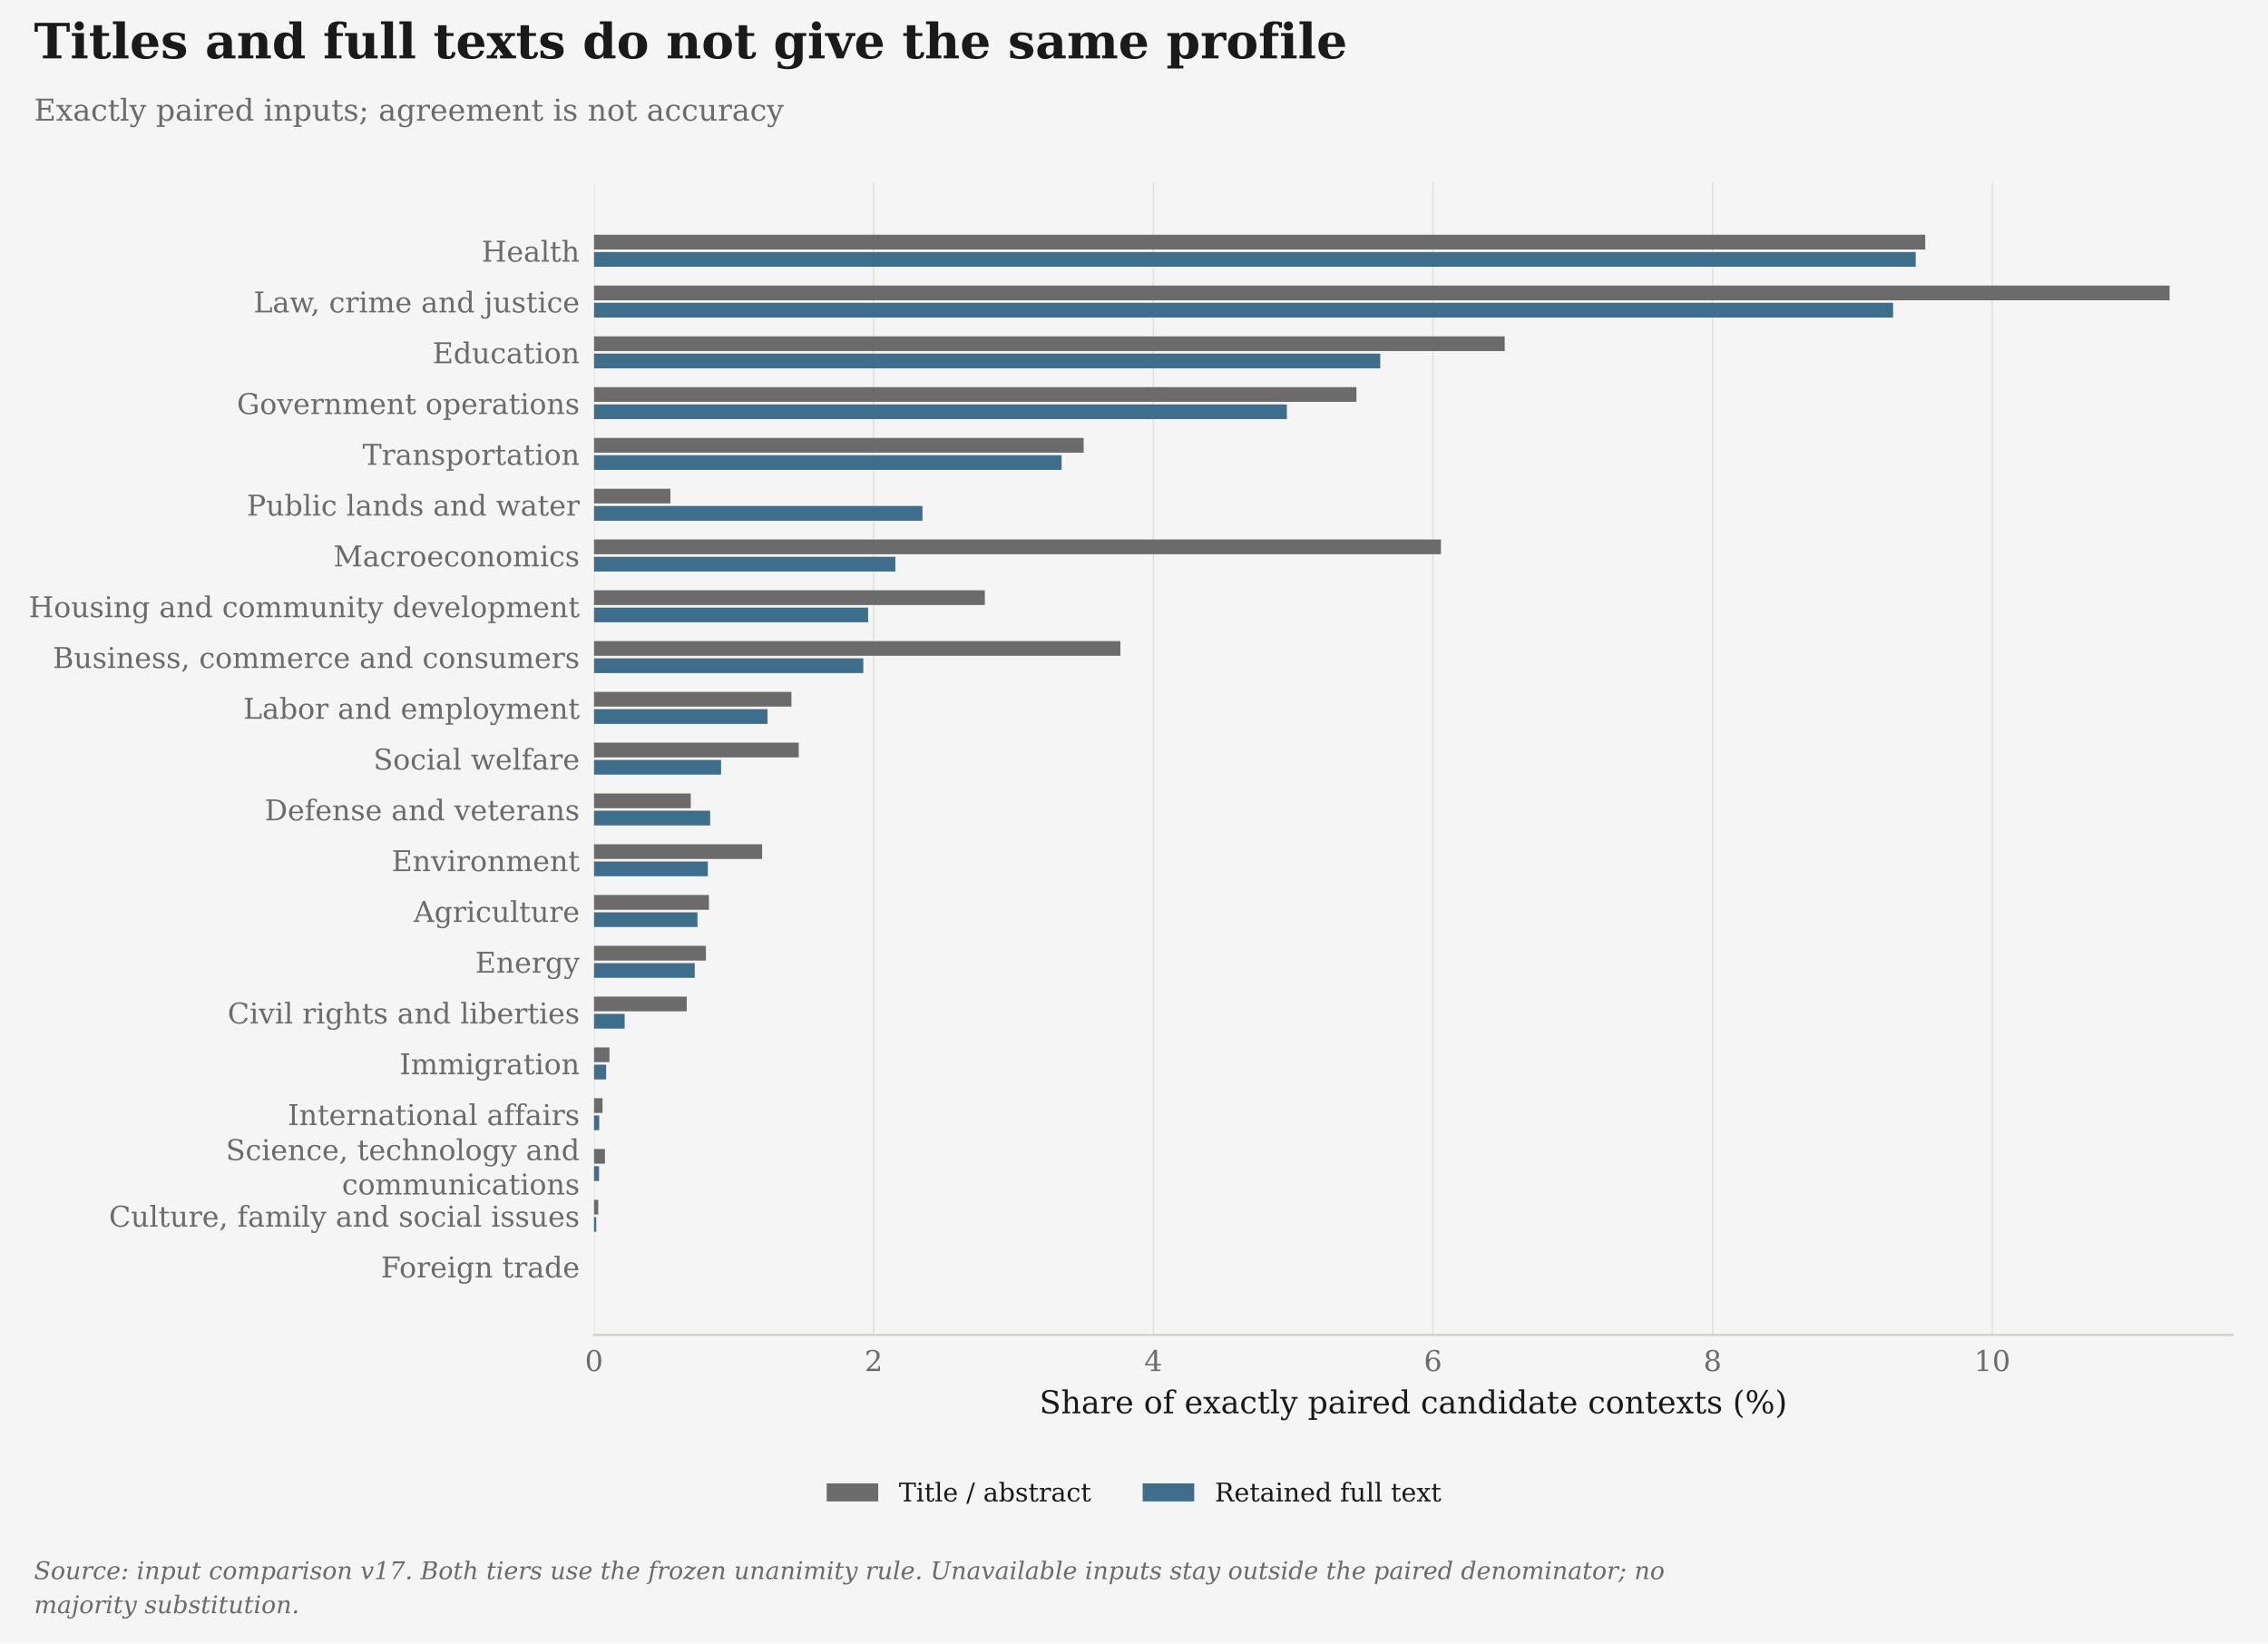
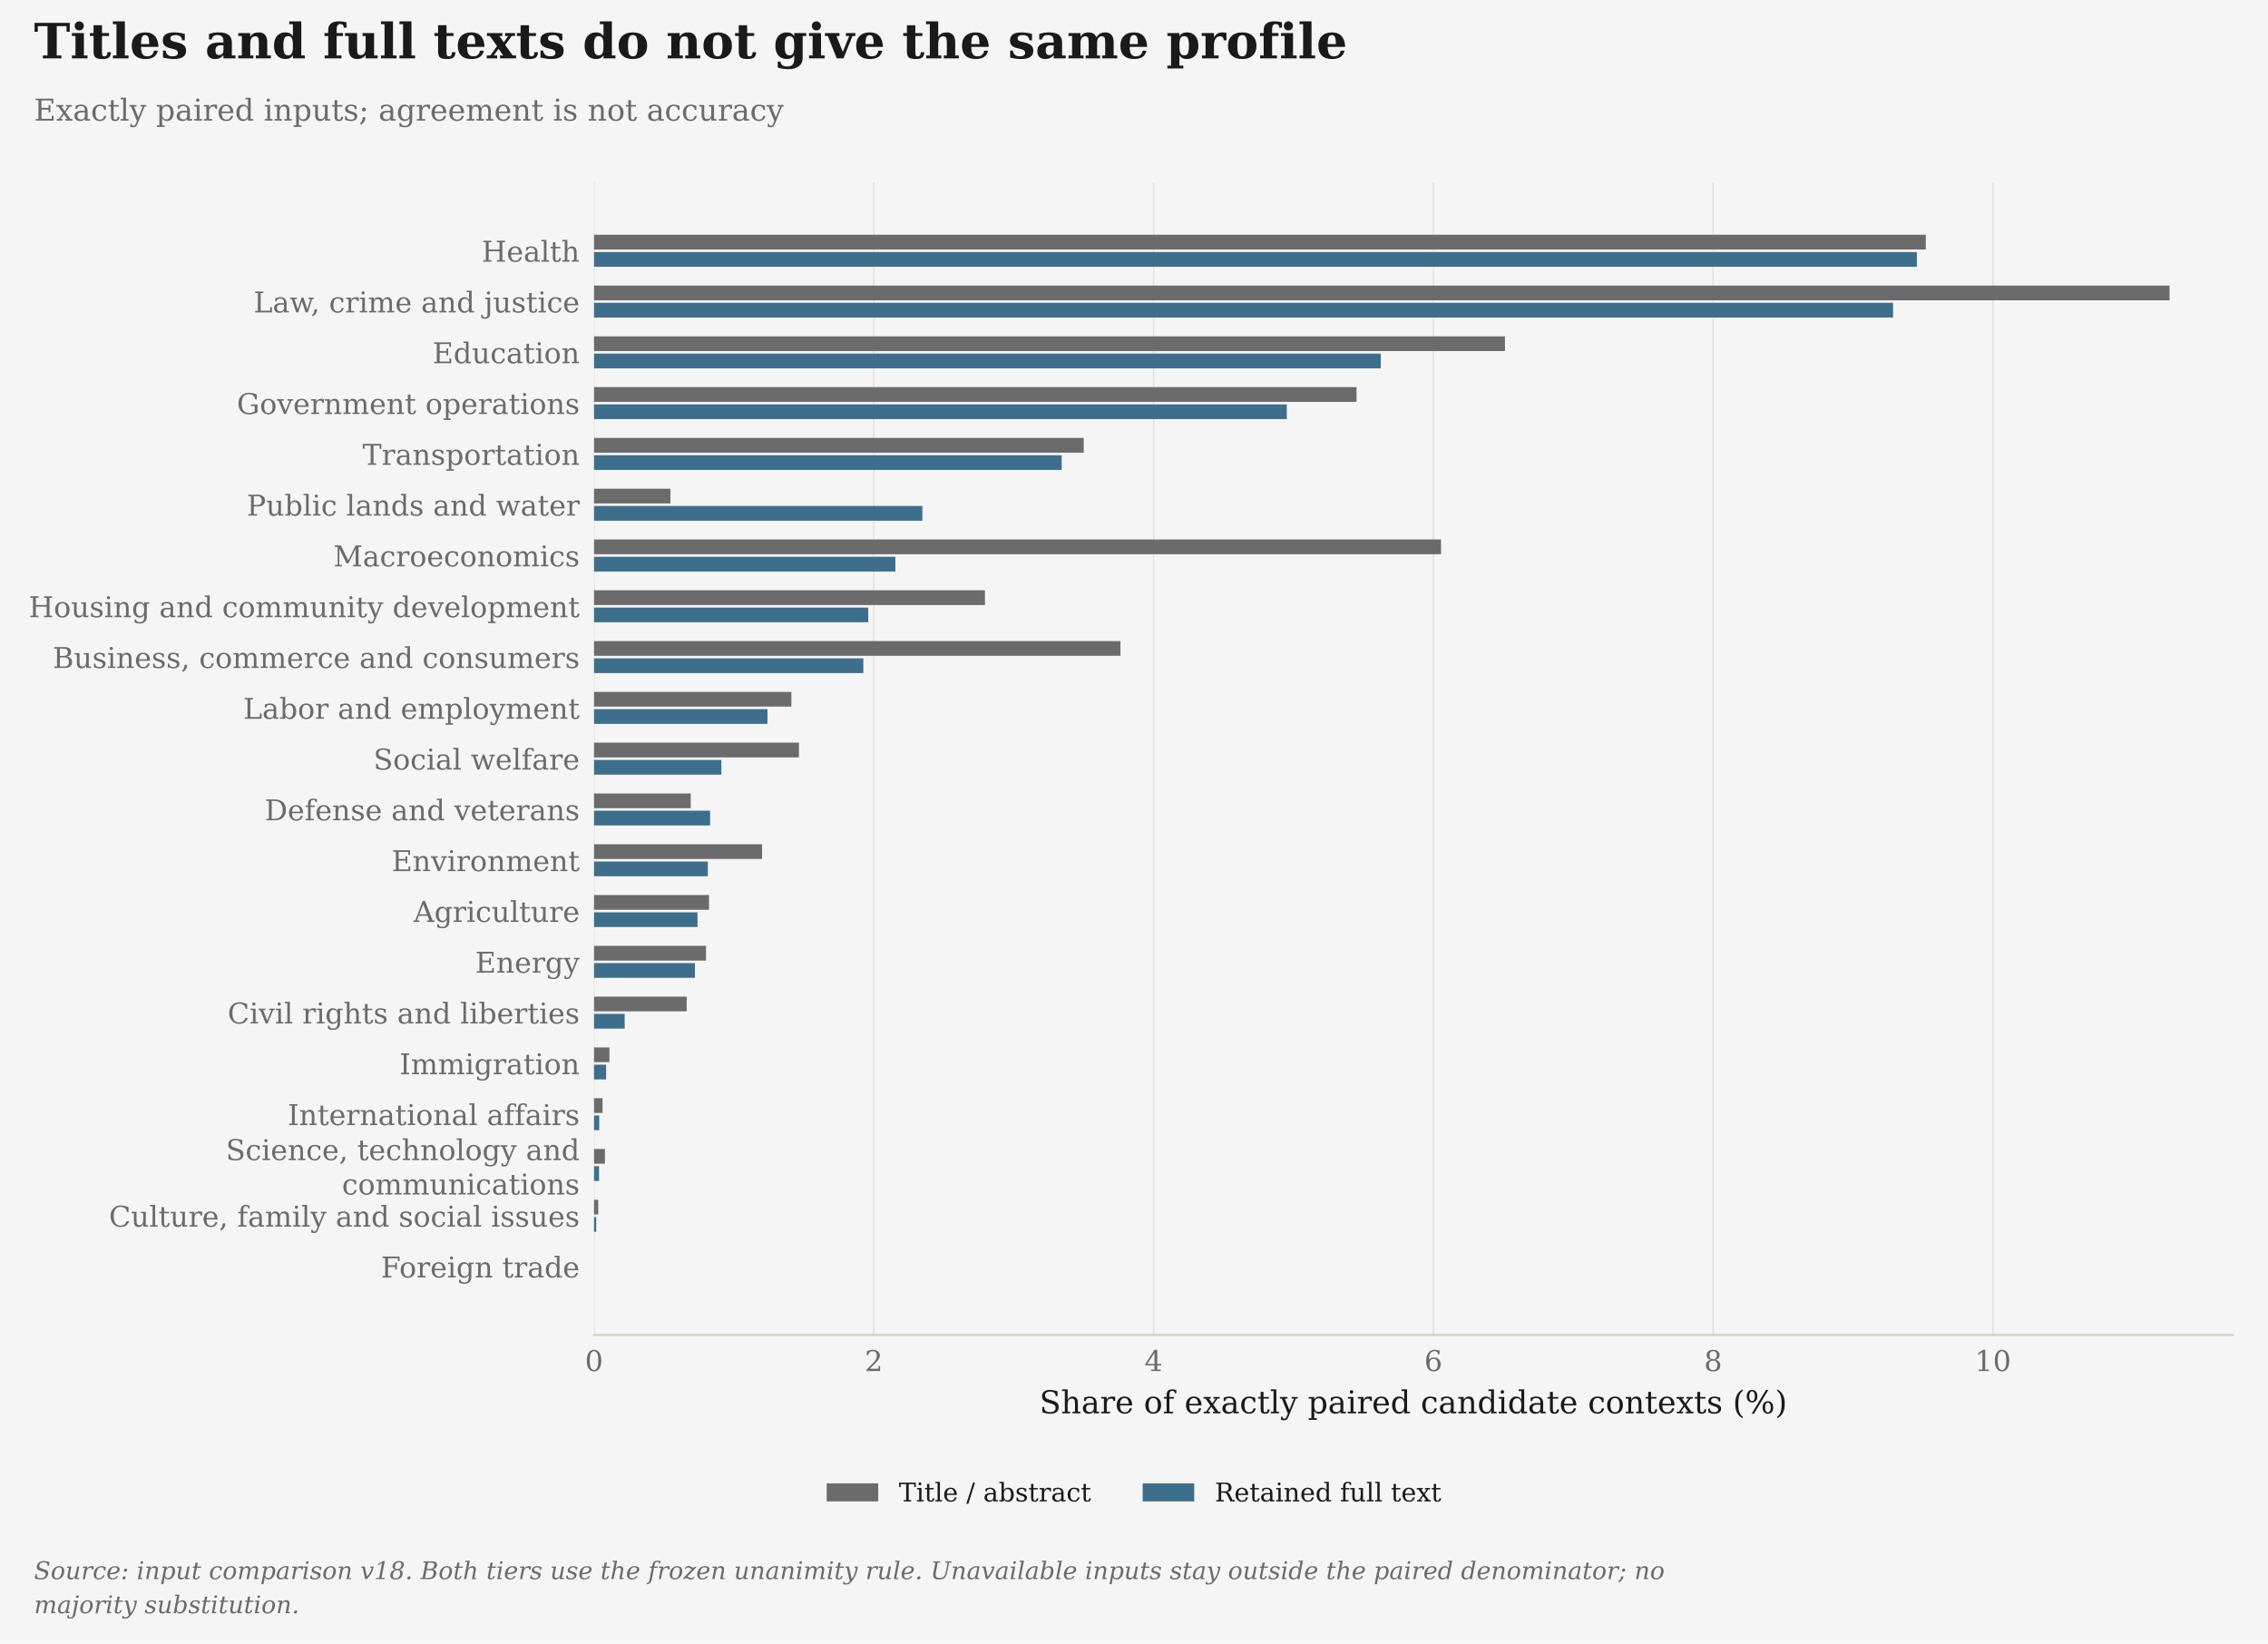
<svg xmlns="http://www.w3.org/2000/svg" width="792pt" height="573.84pt" viewBox="0 0 792 573.84" version="1.1">
  <defs>
    <style type="text/css">*{stroke-linejoin: round; stroke-linecap: butt}</style>
  </defs>
  <g id="figure_1">
    <g id="patch_1">
      <path d="M 0 573.84  L 792 573.84  L 792 0  L 0 0  z " style="fill: #f5f5f5" />
    </g>
    <g id="axes_1">
      <g id="patch_2">
        <path d="M 207.44 466.129  L 779.64 466.129  L 779.64 63.68  L 207.44 63.68  z " style="fill: #f5f5f5" />
      </g>
      <g id="matplotlib.axis_1">
        <g id="xtick_1">
          <g id="line2d_1">
            <path d="M 207.44 466.129  L 207.44 63.68  " clip-path="url(#p8d690644a4)" style="fill: none; stroke: #d6d3cc; stroke-opacity: 0.6; stroke-width: 0.5; stroke-linecap: square" />
          </g>
          <g id="line2d_2" />
          <g id="text_1">
            <text style="font-size: 10px; font-family: 'DejaVu Serif', 'Bitstream Vera Serif', 'Computer Modern Roman', 'New Century Schoolbook', 'Century Schoolbook L', 'Utopia', 'ITC Bookman', 'Bookman', 'Nimbus Roman No9 L', 'Times New Roman', 'Times', 'Palatino', 'Charter', serif; text-anchor: middle; fill: #6b6b6b" x="207.44" y="478.727" transform="rotate(-0 207.44 478.7269)">0</text>
          </g>
        </g>
        <g id="xtick_2">
          <g id="line2d_3">
-             <path d="M 305.092 466.129  L 305.092 63.68  " clip-path="url(#p8d690644a4)" style="fill: none; stroke: #d6d3cc; stroke-opacity: 0.6; stroke-width: 0.5; stroke-linecap: square" />
+             <path d="M 305.14 466.129  L 305.14 63.68  " clip-path="url(#p8d690644a4)" style="fill: none; stroke: #d6d3cc; stroke-opacity: 0.6; stroke-width: 0.5; stroke-linecap: square" />
          </g>
          <g id="line2d_4" />
          <g id="text_2">
-             <text style="font-size: 10px; font-family: 'DejaVu Serif', 'Bitstream Vera Serif', 'Computer Modern Roman', 'New Century Schoolbook', 'Century Schoolbook L', 'Utopia', 'ITC Bookman', 'Bookman', 'Nimbus Roman No9 L', 'Times New Roman', 'Times', 'Palatino', 'Charter', serif; text-anchor: middle; fill: #6b6b6b" x="305.092" y="478.727" transform="rotate(-0 305.0924 478.7269)">2</text>
+             <text style="font-size: 10px; font-family: 'DejaVu Serif', 'Bitstream Vera Serif', 'Computer Modern Roman', 'New Century Schoolbook', 'Century Schoolbook L', 'Utopia', 'ITC Bookman', 'Bookman', 'Nimbus Roman No9 L', 'Times New Roman', 'Times', 'Palatino', 'Charter', serif; text-anchor: middle; fill: #6b6b6b" x="305.14" y="478.727" transform="rotate(-0 305.1403 478.7269)">2</text>
          </g>
        </g>
        <g id="xtick_3">
          <g id="line2d_5">
-             <path d="M 402.745 466.129  L 402.745 63.68  " clip-path="url(#p8d690644a4)" style="fill: none; stroke: #d6d3cc; stroke-opacity: 0.6; stroke-width: 0.5; stroke-linecap: square" />
+             <path d="M 402.841 466.129  L 402.841 63.68  " clip-path="url(#p8d690644a4)" style="fill: none; stroke: #d6d3cc; stroke-opacity: 0.6; stroke-width: 0.5; stroke-linecap: square" />
          </g>
          <g id="line2d_6" />
          <g id="text_3">
-             <text style="font-size: 10px; font-family: 'DejaVu Serif', 'Bitstream Vera Serif', 'Computer Modern Roman', 'New Century Schoolbook', 'Century Schoolbook L', 'Utopia', 'ITC Bookman', 'Bookman', 'Nimbus Roman No9 L', 'Times New Roman', 'Times', 'Palatino', 'Charter', serif; text-anchor: middle; fill: #6b6b6b" x="402.745" y="478.727" transform="rotate(-0 402.7448 478.7269)">4</text>
+             <text style="font-size: 10px; font-family: 'DejaVu Serif', 'Bitstream Vera Serif', 'Computer Modern Roman', 'New Century Schoolbook', 'Century Schoolbook L', 'Utopia', 'ITC Bookman', 'Bookman', 'Nimbus Roman No9 L', 'Times New Roman', 'Times', 'Palatino', 'Charter', serif; text-anchor: middle; fill: #6b6b6b" x="402.841" y="478.727" transform="rotate(-0 402.8406 478.7269)">4</text>
          </g>
        </g>
        <g id="xtick_4">
          <g id="line2d_7">
-             <path d="M 500.397 466.129  L 500.397 63.68  " clip-path="url(#p8d690644a4)" style="fill: none; stroke: #d6d3cc; stroke-opacity: 0.6; stroke-width: 0.5; stroke-linecap: square" />
+             <path d="M 500.541 466.129  L 500.541 63.68  " clip-path="url(#p8d690644a4)" style="fill: none; stroke: #d6d3cc; stroke-opacity: 0.6; stroke-width: 0.5; stroke-linecap: square" />
          </g>
          <g id="line2d_8" />
          <g id="text_4">
-             <text style="font-size: 10px; font-family: 'DejaVu Serif', 'Bitstream Vera Serif', 'Computer Modern Roman', 'New Century Schoolbook', 'Century Schoolbook L', 'Utopia', 'ITC Bookman', 'Bookman', 'Nimbus Roman No9 L', 'Times New Roman', 'Times', 'Palatino', 'Charter', serif; text-anchor: middle; fill: #6b6b6b" x="500.397" y="478.727" transform="rotate(-0 500.3972 478.7269)">6</text>
+             <text style="font-size: 10px; font-family: 'DejaVu Serif', 'Bitstream Vera Serif', 'Computer Modern Roman', 'New Century Schoolbook', 'Century Schoolbook L', 'Utopia', 'ITC Bookman', 'Bookman', 'Nimbus Roman No9 L', 'Times New Roman', 'Times', 'Palatino', 'Charter', serif; text-anchor: middle; fill: #6b6b6b" x="500.541" y="478.727" transform="rotate(-0 500.5409 478.7269)">6</text>
          </g>
        </g>
        <g id="xtick_5">
          <g id="line2d_9">
-             <path d="M 598.05 466.129  L 598.05 63.68  " clip-path="url(#p8d690644a4)" style="fill: none; stroke: #d6d3cc; stroke-opacity: 0.6; stroke-width: 0.5; stroke-linecap: square" />
+             <path d="M 598.241 466.129  L 598.241 63.68  " clip-path="url(#p8d690644a4)" style="fill: none; stroke: #d6d3cc; stroke-opacity: 0.6; stroke-width: 0.5; stroke-linecap: square" />
          </g>
          <g id="line2d_10" />
          <g id="text_5">
-             <text style="font-size: 10px; font-family: 'DejaVu Serif', 'Bitstream Vera Serif', 'Computer Modern Roman', 'New Century Schoolbook', 'Century Schoolbook L', 'Utopia', 'ITC Bookman', 'Bookman', 'Nimbus Roman No9 L', 'Times New Roman', 'Times', 'Palatino', 'Charter', serif; text-anchor: middle; fill: #6b6b6b" x="598.05" y="478.727" transform="rotate(-0 598.0496 478.7269)">8</text>
+             <text style="font-size: 10px; font-family: 'DejaVu Serif', 'Bitstream Vera Serif', 'Computer Modern Roman', 'New Century Schoolbook', 'Century Schoolbook L', 'Utopia', 'ITC Bookman', 'Bookman', 'Nimbus Roman No9 L', 'Times New Roman', 'Times', 'Palatino', 'Charter', serif; text-anchor: middle; fill: #6b6b6b" x="598.241" y="478.727" transform="rotate(-0 598.2411 478.7269)">8</text>
          </g>
        </g>
        <g id="xtick_6">
          <g id="line2d_11">
-             <path d="M 695.702 466.129  L 695.702 63.68  " clip-path="url(#p8d690644a4)" style="fill: none; stroke: #d6d3cc; stroke-opacity: 0.6; stroke-width: 0.5; stroke-linecap: square" />
+             <path d="M 695.941 466.129  L 695.941 63.68  " clip-path="url(#p8d690644a4)" style="fill: none; stroke: #d6d3cc; stroke-opacity: 0.6; stroke-width: 0.5; stroke-linecap: square" />
          </g>
          <g id="line2d_12" />
          <g id="text_6">
-             <text style="font-size: 10px; font-family: 'DejaVu Serif', 'Bitstream Vera Serif', 'Computer Modern Roman', 'New Century Schoolbook', 'Century Schoolbook L', 'Utopia', 'ITC Bookman', 'Bookman', 'Nimbus Roman No9 L', 'Times New Roman', 'Times', 'Palatino', 'Charter', serif; text-anchor: middle; fill: #6b6b6b" x="695.702" y="478.727" transform="rotate(-0 695.702 478.7269)">10</text>
+             <text style="font-size: 10px; font-family: 'DejaVu Serif', 'Bitstream Vera Serif', 'Computer Modern Roman', 'New Century Schoolbook', 'Century Schoolbook L', 'Utopia', 'ITC Bookman', 'Bookman', 'Nimbus Roman No9 L', 'Times New Roman', 'Times', 'Palatino', 'Charter', serif; text-anchor: middle; fill: #6b6b6b" x="695.941" y="478.727" transform="rotate(-0 695.9414 478.7269)">10</text>
          </g>
        </g>
        <g id="text_7">
          <text style="font-size: 11px; font-family: 'DejaVu Serif', 'Bitstream Vera Serif', 'Computer Modern Roman', 'New Century Schoolbook', 'Century Schoolbook L', 'Utopia', 'ITC Bookman', 'Bookman', 'Nimbus Roman No9 L', 'Times New Roman', 'Times', 'Palatino', 'Charter', serif; text-anchor: middle; fill: #1a1a1a" x="493.54" y="493.488" transform="rotate(-0 493.54 493.4875)">Share of exactly paired candidate contexts (%)</text>
        </g>
      </g>
      <g id="matplotlib.axis_2">
        <g id="ytick_1">
          <g id="line2d_13" />
          <g id="text_8">
            <text style="font-size: 10px; font-family: 'DejaVu Serif', 'Bitstream Vera Serif', 'Computer Modern Roman', 'New Century Schoolbook', 'Century Schoolbook L', 'Utopia', 'ITC Bookman', 'Bookman', 'Nimbus Roman No9 L', 'Times New Roman', 'Times', 'Palatino', 'Charter', serif; text-anchor: end; fill: #6b6b6b" x="202.44" y="91.359" transform="rotate(-0 202.44 91.35866)">Health</text>
          </g>
        </g>
        <g id="ytick_2">
          <g id="line2d_14" />
          <g id="text_9">
            <text style="font-size: 10px; font-family: 'DejaVu Serif', 'Bitstream Vera Serif', 'Computer Modern Roman', 'New Century Schoolbook', 'Century Schoolbook L', 'Utopia', 'ITC Bookman', 'Bookman', 'Nimbus Roman No9 L', 'Times New Roman', 'Times', 'Palatino', 'Charter', serif; text-anchor: end; fill: #6b6b6b" x="202.44" y="109.093" transform="rotate(-0 202.44 109.0932)">Law, crime and justice</text>
          </g>
        </g>
        <g id="ytick_3">
          <g id="line2d_15" />
          <g id="text_10">
            <text style="font-size: 10px; font-family: 'DejaVu Serif', 'Bitstream Vera Serif', 'Computer Modern Roman', 'New Century Schoolbook', 'Century Schoolbook L', 'Utopia', 'ITC Bookman', 'Bookman', 'Nimbus Roman No9 L', 'Times New Roman', 'Times', 'Palatino', 'Charter', serif; text-anchor: end; fill: #6b6b6b" x="202.44" y="126.828" transform="rotate(-0 202.44 126.8277)">Education</text>
          </g>
        </g>
        <g id="ytick_4">
          <g id="line2d_16" />
          <g id="text_11">
            <text style="font-size: 10px; font-family: 'DejaVu Serif', 'Bitstream Vera Serif', 'Computer Modern Roman', 'New Century Schoolbook', 'Century Schoolbook L', 'Utopia', 'ITC Bookman', 'Bookman', 'Nimbus Roman No9 L', 'Times New Roman', 'Times', 'Palatino', 'Charter', serif; text-anchor: end; fill: #6b6b6b" x="202.44" y="144.562" transform="rotate(-0 202.44 144.5618)">Government operations</text>
          </g>
        </g>
        <g id="ytick_5">
          <g id="line2d_17" />
          <g id="text_12">
            <text style="font-size: 10px; font-family: 'DejaVu Serif', 'Bitstream Vera Serif', 'Computer Modern Roman', 'New Century Schoolbook', 'Century Schoolbook L', 'Utopia', 'ITC Bookman', 'Bookman', 'Nimbus Roman No9 L', 'Times New Roman', 'Times', 'Palatino', 'Charter', serif; text-anchor: end; fill: #6b6b6b" x="202.44" y="162.296" transform="rotate(-0 202.44 162.2963)">Transportation</text>
          </g>
        </g>
        <g id="ytick_6">
          <g id="line2d_18" />
          <g id="text_13">
            <text style="font-size: 10px; font-family: 'DejaVu Serif', 'Bitstream Vera Serif', 'Computer Modern Roman', 'New Century Schoolbook', 'Century Schoolbook L', 'Utopia', 'ITC Bookman', 'Bookman', 'Nimbus Roman No9 L', 'Times New Roman', 'Times', 'Palatino', 'Charter', serif; text-anchor: end; fill: #6b6b6b" x="202.44" y="180.031" transform="rotate(-0 202.44 180.0312)">Public lands and water</text>
          </g>
        </g>
        <g id="ytick_7">
          <g id="line2d_19" />
          <g id="text_14">
            <text style="font-size: 10px; font-family: 'DejaVu Serif', 'Bitstream Vera Serif', 'Computer Modern Roman', 'New Century Schoolbook', 'Century Schoolbook L', 'Utopia', 'ITC Bookman', 'Bookman', 'Nimbus Roman No9 L', 'Times New Roman', 'Times', 'Palatino', 'Charter', serif; text-anchor: end; fill: #6b6b6b" x="202.44" y="197.765" transform="rotate(-0 202.44 197.7654)">Macroeconomics</text>
          </g>
        </g>
        <g id="ytick_8">
          <g id="line2d_20" />
          <g id="text_15">
            <text style="font-size: 10px; font-family: 'DejaVu Serif', 'Bitstream Vera Serif', 'Computer Modern Roman', 'New Century Schoolbook', 'Century Schoolbook L', 'Utopia', 'ITC Bookman', 'Bookman', 'Nimbus Roman No9 L', 'Times New Roman', 'Times', 'Palatino', 'Charter', serif; text-anchor: end; fill: #6b6b6b" x="202.44" y="215.5" transform="rotate(-0 202.44 215.5003)">Housing and community development</text>
          </g>
        </g>
        <g id="ytick_9">
          <g id="line2d_21" />
          <g id="text_16">
            <text style="font-size: 10px; font-family: 'DejaVu Serif', 'Bitstream Vera Serif', 'Computer Modern Roman', 'New Century Schoolbook', 'Century Schoolbook L', 'Utopia', 'ITC Bookman', 'Bookman', 'Nimbus Roman No9 L', 'Times New Roman', 'Times', 'Palatino', 'Charter', serif; text-anchor: end; fill: #6b6b6b" x="202.44" y="233.235" transform="rotate(-0 202.44 233.2348)">Business, commerce and consumers</text>
          </g>
        </g>
        <g id="ytick_10">
          <g id="line2d_22" />
          <g id="text_17">
            <text style="font-size: 10px; font-family: 'DejaVu Serif', 'Bitstream Vera Serif', 'Computer Modern Roman', 'New Century Schoolbook', 'Century Schoolbook L', 'Utopia', 'ITC Bookman', 'Bookman', 'Nimbus Roman No9 L', 'Times New Roman', 'Times', 'Palatino', 'Charter', serif; text-anchor: end; fill: #6b6b6b" x="202.44" y="250.969" transform="rotate(-0 202.44 250.9693)">Labor and employment</text>
          </g>
        </g>
        <g id="ytick_11">
          <g id="line2d_23" />
          <g id="text_18">
            <text style="font-size: 10px; font-family: 'DejaVu Serif', 'Bitstream Vera Serif', 'Computer Modern Roman', 'New Century Schoolbook', 'Century Schoolbook L', 'Utopia', 'ITC Bookman', 'Bookman', 'Nimbus Roman No9 L', 'Times New Roman', 'Times', 'Palatino', 'Charter', serif; text-anchor: end; fill: #6b6b6b" x="202.44" y="268.704" transform="rotate(-0 202.44 268.7038)">Social welfare</text>
          </g>
        </g>
        <g id="ytick_12">
          <g id="line2d_24" />
          <g id="text_19">
            <text style="font-size: 10px; font-family: 'DejaVu Serif', 'Bitstream Vera Serif', 'Computer Modern Roman', 'New Century Schoolbook', 'Century Schoolbook L', 'Utopia', 'ITC Bookman', 'Bookman', 'Nimbus Roman No9 L', 'Times New Roman', 'Times', 'Palatino', 'Charter', serif; text-anchor: end; fill: #6b6b6b" x="202.44" y="286.438" transform="rotate(-0 202.44 286.4383)">Defense and veterans</text>
          </g>
        </g>
        <g id="ytick_13">
          <g id="line2d_25" />
          <g id="text_20">
            <text style="font-size: 10px; font-family: 'DejaVu Serif', 'Bitstream Vera Serif', 'Computer Modern Roman', 'New Century Schoolbook', 'Century Schoolbook L', 'Utopia', 'ITC Bookman', 'Bookman', 'Nimbus Roman No9 L', 'Times New Roman', 'Times', 'Palatino', 'Charter', serif; text-anchor: end; fill: #6b6b6b" x="202.44" y="304.172" transform="rotate(-0 202.44 304.1724)">Environment</text>
          </g>
        </g>
        <g id="ytick_14">
          <g id="line2d_26" />
          <g id="text_21">
            <text style="font-size: 10px; font-family: 'DejaVu Serif', 'Bitstream Vera Serif', 'Computer Modern Roman', 'New Century Schoolbook', 'Century Schoolbook L', 'Utopia', 'ITC Bookman', 'Bookman', 'Nimbus Roman No9 L', 'Times New Roman', 'Times', 'Palatino', 'Charter', serif; text-anchor: end; fill: #6b6b6b" x="202.44" y="321.907" transform="rotate(-0 202.44 321.9073)">Agriculture</text>
          </g>
        </g>
        <g id="ytick_15">
          <g id="line2d_27" />
          <g id="text_22">
            <text style="font-size: 10px; font-family: 'DejaVu Serif', 'Bitstream Vera Serif', 'Computer Modern Roman', 'New Century Schoolbook', 'Century Schoolbook L', 'Utopia', 'ITC Bookman', 'Bookman', 'Nimbus Roman No9 L', 'Times New Roman', 'Times', 'Palatino', 'Charter', serif; text-anchor: end; fill: #6b6b6b" x="202.44" y="339.641" transform="rotate(-0 202.44 339.6415)">Energy</text>
          </g>
        </g>
        <g id="ytick_16">
          <g id="line2d_28" />
          <g id="text_23">
            <text style="font-size: 10px; font-family: 'DejaVu Serif', 'Bitstream Vera Serif', 'Computer Modern Roman', 'New Century Schoolbook', 'Century Schoolbook L', 'Utopia', 'ITC Bookman', 'Bookman', 'Nimbus Roman No9 L', 'Times New Roman', 'Times', 'Palatino', 'Charter', serif; text-anchor: end; fill: #6b6b6b" x="202.44" y="357.376" transform="rotate(-0 202.44 357.3764)">Civil rights and liberties</text>
          </g>
        </g>
        <g id="ytick_17">
          <g id="line2d_29" />
          <g id="text_24">
            <text style="font-size: 10px; font-family: 'DejaVu Serif', 'Bitstream Vera Serif', 'Computer Modern Roman', 'New Century Schoolbook', 'Century Schoolbook L', 'Utopia', 'ITC Bookman', 'Bookman', 'Nimbus Roman No9 L', 'Times New Roman', 'Times', 'Palatino', 'Charter', serif; text-anchor: end; fill: #6b6b6b" x="202.44" y="375.11" transform="rotate(-0 202.44 375.1105)">Immigration</text>
          </g>
        </g>
        <g id="ytick_18">
          <g id="line2d_30" />
          <g id="text_25">
            <text style="font-size: 10px; font-family: 'DejaVu Serif', 'Bitstream Vera Serif', 'Computer Modern Roman', 'New Century Schoolbook', 'Century Schoolbook L', 'Utopia', 'ITC Bookman', 'Bookman', 'Nimbus Roman No9 L', 'Times New Roman', 'Times', 'Palatino', 'Charter', serif; text-anchor: end; fill: #6b6b6b" x="202.44" y="392.845" transform="rotate(-0 202.44 392.8454)">International affairs</text>
          </g>
        </g>
        <g id="ytick_19">
          <g id="line2d_31" />
          <g id="text_26">
            <text style="font-size: 10px; font-family: 'DejaVu Serif', 'Bitstream Vera Serif', 'Computer Modern Roman', 'New Century Schoolbook', 'Century Schoolbook L', 'Utopia', 'ITC Bookman', 'Bookman', 'Nimbus Roman No9 L', 'Times New Roman', 'Times', 'Palatino', 'Charter', serif; fill: #6b6b6b" transform="translate(78.865 405.0794)">Science, technology and</text>
            <text style="font-size: 10px; font-family: 'DejaVu Serif', 'Bitstream Vera Serif', 'Computer Modern Roman', 'New Century Schoolbook', 'Century Schoolbook L', 'Utopia', 'ITC Bookman', 'Bookman', 'Nimbus Roman No9 L', 'Times New Roman', 'Times', 'Palatino', 'Charter', serif; fill: #6b6b6b" transform="translate(119.4025 417.0814)">communications</text>
          </g>
        </g>
        <g id="ytick_20">
          <g id="line2d_32" />
          <g id="text_27">
            <text style="font-size: 10px; font-family: 'DejaVu Serif', 'Bitstream Vera Serif', 'Computer Modern Roman', 'New Century Schoolbook', 'Century Schoolbook L', 'Utopia', 'ITC Bookman', 'Bookman', 'Nimbus Roman No9 L', 'Times New Roman', 'Times', 'Palatino', 'Charter', serif; text-anchor: end; fill: #6b6b6b" x="202.44" y="428.314" transform="rotate(-0 202.44 428.3144)">Culture, family and social issues</text>
          </g>
        </g>
        <g id="ytick_21">
          <g id="line2d_33" />
          <g id="text_28">
            <text style="font-size: 10px; font-family: 'DejaVu Serif', 'Bitstream Vera Serif', 'Computer Modern Roman', 'New Century Schoolbook', 'Century Schoolbook L', 'Utopia', 'ITC Bookman', 'Bookman', 'Nimbus Roman No9 L', 'Times New Roman', 'Times', 'Palatino', 'Charter', serif; text-anchor: end; fill: #6b6b6b" x="202.44" y="446.049" transform="rotate(-0 202.44 446.0489)">Foreign trade</text>
          </g>
        </g>
      </g>
      <g id="patch_3">
-         <path d="M 207.44 81.973  L 672.302 81.973  L 672.302 87.116  L 207.44 87.116  z " clip-path="url(#p8d690644a4)" style="fill: #6b6b6b" />
+         <path d="M 207.44 81.973  L 672.498 81.973  L 672.498 87.116  L 207.44 87.116  z " clip-path="url(#p8d690644a4)" style="fill: #6b6b6b" />
      </g>
      <g id="patch_4">
        <path d="M 207.44 99.708  L 757.632 99.708  L 757.632 104.851  L 207.44 104.851  z " clip-path="url(#p8d690644a4)" style="fill: #6b6b6b" />
      </g>
      <g id="patch_5">
-         <path d="M 207.44 117.442  L 525.446 117.442  L 525.446 122.585  L 207.44 122.585  z " clip-path="url(#p8d690644a4)" style="fill: #6b6b6b" />
+         <path d="M 207.44 117.442  L 525.54 117.442  L 525.54 122.585  L 207.44 122.585  z " clip-path="url(#p8d690644a4)" style="fill: #6b6b6b" />
      </g>
      <g id="patch_6">
-         <path d="M 207.44 135.177  L 473.674 135.177  L 473.674 140.32  L 207.44 140.32  z " clip-path="url(#p8d690644a4)" style="fill: #6b6b6b" />
+         <path d="M 207.44 135.177  L 473.712 135.177  L 473.712 140.32  L 207.44 140.32  z " clip-path="url(#p8d690644a4)" style="fill: #6b6b6b" />
      </g>
      <g id="patch_7">
-         <path d="M 207.44 152.911  L 378.416 152.911  L 378.416 158.054  L 207.44 158.054  z " clip-path="url(#p8d690644a4)" style="fill: #6b6b6b" />
+         <path d="M 207.44 152.911  L 378.442 152.911  L 378.442 158.054  L 207.44 158.054  z " clip-path="url(#p8d690644a4)" style="fill: #6b6b6b" />
      </g>
      <g id="patch_8">
-         <path d="M 207.44 170.646  L 234.112 170.646  L 234.112 175.789  L 207.44 175.789  z " clip-path="url(#p8d690644a4)" style="fill: #6b6b6b" />
+         <path d="M 207.44 170.646  L 234.106 170.646  L 234.106 175.789  L 207.44 175.789  z " clip-path="url(#p8d690644a4)" style="fill: #6b6b6b" />
      </g>
      <g id="patch_9">
-         <path d="M 207.44 188.38  L 503.178 188.38  L 503.178 193.523  L 207.44 193.523  z " clip-path="url(#p8d690644a4)" style="fill: #6b6b6b" />
+         <path d="M 207.44 188.38  L 503.208 188.38  L 503.208 193.523  L 207.44 193.523  z " clip-path="url(#p8d690644a4)" style="fill: #6b6b6b" />
      </g>
      <g id="patch_10">
-         <path d="M 207.44 206.115  L 343.913 206.115  L 343.913 211.258  L 207.44 211.258  z " clip-path="url(#p8d690644a4)" style="fill: #6b6b6b" />
+         <path d="M 207.44 206.115  L 343.948 206.115  L 343.948 211.258  L 207.44 211.258  z " clip-path="url(#p8d690644a4)" style="fill: #6b6b6b" />
      </g>
      <g id="patch_11">
-         <path d="M 207.44 223.849  L 391.245 223.849  L 391.245 228.992  L 207.44 228.992  z " clip-path="url(#p8d690644a4)" style="fill: #6b6b6b" />
+         <path d="M 207.44 223.849  L 391.268 223.849  L 391.268 228.992  L 207.44 228.992  z " clip-path="url(#p8d690644a4)" style="fill: #6b6b6b" />
      </g>
      <g id="patch_12">
-         <path d="M 207.44 241.584  L 276.376 241.584  L 276.376 246.727  L 207.44 246.727  z " clip-path="url(#p8d690644a4)" style="fill: #6b6b6b" />
+         <path d="M 207.44 241.584  L 276.358 241.584  L 276.358 246.727  L 207.44 246.727  z " clip-path="url(#p8d690644a4)" style="fill: #6b6b6b" />
      </g>
      <g id="patch_13">
-         <path d="M 207.44 259.318  L 278.928 259.318  L 278.928 264.461  L 207.44 264.461  z " clip-path="url(#p8d690644a4)" style="fill: #6b6b6b" />
+         <path d="M 207.44 259.318  L 279.014 259.318  L 279.014 264.461  L 207.44 264.461  z " clip-path="url(#p8d690644a4)" style="fill: #6b6b6b" />
      </g>
      <g id="patch_14">
-         <path d="M 207.44 277.053  L 241.209 277.053  L 241.209 282.196  L 207.44 282.196  z " clip-path="url(#p8d690644a4)" style="fill: #6b6b6b" />
+         <path d="M 207.44 277.053  L 241.2 277.053  L 241.2 282.196  L 207.44 282.196  z " clip-path="url(#p8d690644a4)" style="fill: #6b6b6b" />
      </g>
      <g id="patch_15">
-         <path d="M 207.44 294.787  L 266.133 294.787  L 266.133 299.93  L 207.44 299.93  z " clip-path="url(#p8d690644a4)" style="fill: #6b6b6b" />
+         <path d="M 207.44 294.787  L 266.118 294.787  L 266.118 299.93  L 207.44 299.93  z " clip-path="url(#p8d690644a4)" style="fill: #6b6b6b" />
      </g>
      <g id="patch_16">
-         <path d="M 207.44 312.522  L 247.571 312.522  L 247.571 317.665  L 207.44 317.665  z " clip-path="url(#p8d690644a4)" style="fill: #6b6b6b" />
+         <path d="M 207.44 312.522  L 247.596 312.522  L 247.596 317.665  L 207.44 317.665  z " clip-path="url(#p8d690644a4)" style="fill: #6b6b6b" />
      </g>
      <g id="patch_17">
-         <path d="M 207.44 330.256  L 246.522 330.256  L 246.522 335.399  L 207.44 335.399  z " clip-path="url(#p8d690644a4)" style="fill: #6b6b6b" />
+         <path d="M 207.44 330.256  L 246.547 330.256  L 246.547 335.399  L 207.44 335.399  z " clip-path="url(#p8d690644a4)" style="fill: #6b6b6b" />
      </g>
      <g id="patch_18">
-         <path d="M 207.44 347.991  L 239.81 347.991  L 239.81 353.134  L 207.44 353.134  z " clip-path="url(#p8d690644a4)" style="fill: #6b6b6b" />
+         <path d="M 207.44 347.991  L 239.802 347.991  L 239.802 353.134  L 207.44 353.134  z " clip-path="url(#p8d690644a4)" style="fill: #6b6b6b" />
      </g>
      <g id="patch_19">
-         <path d="M 207.44 365.725  L 212.823 365.725  L 212.823 370.868  L 207.44 370.868  z " clip-path="url(#p8d690644a4)" style="fill: #6b6b6b" />
+         <path d="M 207.44 365.725  L 212.822 365.725  L 212.822 370.868  L 207.44 370.868  z " clip-path="url(#p8d690644a4)" style="fill: #6b6b6b" />
      </g>
      <g id="patch_20">
        <path d="M 207.44 383.46  L 210.411 383.46  L 210.411 388.603  L 207.44 388.603  z " clip-path="url(#p8d690644a4)" style="fill: #6b6b6b" />
      </g>
      <g id="patch_21">
-         <path d="M 207.44 401.194  L 211.25 401.194  L 211.25 406.337  L 207.44 406.337  z " clip-path="url(#p8d690644a4)" style="fill: #6b6b6b" />
+         <path d="M 207.44 401.194  L 211.249 401.194  L 211.249 406.337  L 207.44 406.337  z " clip-path="url(#p8d690644a4)" style="fill: #6b6b6b" />
      </g>
      <g id="patch_22">
        <path d="M 207.44 418.929  L 208.908 418.929  L 208.908 424.072  L 207.44 424.072  z " clip-path="url(#p8d690644a4)" style="fill: #6b6b6b" />
      </g>
      <g id="patch_23">
        <path d="M 207.44 436.663  L 207.44 436.663  L 207.44 441.806  L 207.44 441.806  z " clip-path="url(#p8d690644a4)" style="fill: #6b6b6b" />
      </g>
      <g id="patch_24">
-         <path d="M 207.44 88.003  L 668.981 88.003  L 668.981 93.146  L 207.44 93.146  z " clip-path="url(#p8d690644a4)" style="fill: #3d6f8c" />
+         <path d="M 207.44 88.003  L 669.388 88.003  L 669.388 93.146  L 207.44 93.146  z " clip-path="url(#p8d690644a4)" style="fill: #3d6f8c" />
      </g>
      <g id="patch_25">
-         <path d="M 207.44 105.737  L 661.08 105.737  L 661.08 110.88  L 207.44 110.88  z " clip-path="url(#p8d690644a4)" style="fill: #3d6f8c" />
+         <path d="M 207.44 105.737  L 661.07 105.737  L 661.07 110.88  L 207.44 110.88  z " clip-path="url(#p8d690644a4)" style="fill: #3d6f8c" />
      </g>
      <g id="patch_26">
-         <path d="M 207.44 123.472  L 481.994 123.472  L 481.994 128.615  L 207.44 128.615  z " clip-path="url(#p8d690644a4)" style="fill: #3d6f8c" />
+         <path d="M 207.44 123.472  L 482.169 123.472  L 482.169 128.615  L 207.44 128.615  z " clip-path="url(#p8d690644a4)" style="fill: #3d6f8c" />
      </g>
      <g id="patch_27">
-         <path d="M 207.44 141.206  L 449.379 141.206  L 449.379 146.349  L 207.44 146.349  z " clip-path="url(#p8d690644a4)" style="fill: #3d6f8c" />
+         <path d="M 207.44 141.206  L 449.353 141.206  L 449.353 146.349  L 207.44 146.349  z " clip-path="url(#p8d690644a4)" style="fill: #3d6f8c" />
      </g>
      <g id="patch_28">
-         <path d="M 207.44 158.941  L 370.725 158.941  L 370.725 164.084  L 207.44 164.084  z " clip-path="url(#p8d690644a4)" style="fill: #3d6f8c" />
+         <path d="M 207.44 158.941  L 370.754 158.941  L 370.754 164.084  L 207.44 164.084  z " clip-path="url(#p8d690644a4)" style="fill: #3d6f8c" />
      </g>
      <g id="patch_29">
-         <path d="M 207.44 176.675  L 322.135 176.675  L 322.135 181.818  L 207.44 181.818  z " clip-path="url(#p8d690644a4)" style="fill: #3d6f8c" />
+         <path d="M 207.44 176.675  L 322.106 176.675  L 322.106 181.818  L 207.44 181.818  z " clip-path="url(#p8d690644a4)" style="fill: #3d6f8c" />
      </g>
      <g id="patch_30">
-         <path d="M 207.44 194.41  L 312.661 194.41  L 312.661 199.553  L 207.44 199.553  z " clip-path="url(#p8d690644a4)" style="fill: #3d6f8c" />
+         <path d="M 207.44 194.41  L 312.67 194.41  L 312.67 199.553  L 207.44 199.553  z " clip-path="url(#p8d690644a4)" style="fill: #3d6f8c" />
      </g>
      <g id="patch_31">
-         <path d="M 207.44 212.144  L 303.153 212.144  L 303.153 217.287  L 207.44 217.287  z " clip-path="url(#p8d690644a4)" style="fill: #3d6f8c" />
+         <path d="M 207.44 212.144  L 303.199 212.144  L 303.199 217.287  L 207.44 217.287  z " clip-path="url(#p8d690644a4)" style="fill: #3d6f8c" />
      </g>
      <g id="patch_32">
-         <path d="M 207.44 229.879  L 301.475 229.879  L 301.475 235.022  L 207.44 235.022  z " clip-path="url(#p8d690644a4)" style="fill: #3d6f8c" />
+         <path d="M 207.44 229.879  L 301.486 229.879  L 301.486 235.022  L 207.44 235.022  z " clip-path="url(#p8d690644a4)" style="fill: #3d6f8c" />
      </g>
      <g id="patch_33">
-         <path d="M 207.44 247.613  L 268.021 247.613  L 268.021 252.756  L 207.44 252.756  z " clip-path="url(#p8d690644a4)" style="fill: #3d6f8c" />
+         <path d="M 207.44 247.613  L 268.006 247.613  L 268.006 252.756  L 207.44 252.756  z " clip-path="url(#p8d690644a4)" style="fill: #3d6f8c" />
      </g>
      <g id="patch_34">
-         <path d="M 207.44 265.348  L 251.801 265.348  L 251.801 270.491  L 207.44 270.491  z " clip-path="url(#p8d690644a4)" style="fill: #3d6f8c" />
+         <path d="M 207.44 265.348  L 251.894 265.348  L 251.894 270.491  L 207.44 270.491  z " clip-path="url(#p8d690644a4)" style="fill: #3d6f8c" />
      </g>
      <g id="patch_35">
-         <path d="M 207.44 283.082  L 247.99 283.082  L 247.99 288.225  L 207.44 288.225  z " clip-path="url(#p8d690644a4)" style="fill: #3d6f8c" />
+         <path d="M 207.44 283.082  L 247.98 283.082  L 247.98 288.225  L 207.44 288.225  z " clip-path="url(#p8d690644a4)" style="fill: #3d6f8c" />
      </g>
      <g id="patch_36">
-         <path d="M 207.44 300.817  L 247.186 300.817  L 247.186 305.96  L 207.44 305.96  z " clip-path="url(#p8d690644a4)" style="fill: #3d6f8c" />
+         <path d="M 207.44 300.817  L 247.176 300.817  L 247.176 305.96  L 207.44 305.96  z " clip-path="url(#p8d690644a4)" style="fill: #3d6f8c" />
      </g>
      <g id="patch_37">
-         <path d="M 207.44 318.551  L 243.551 318.551  L 243.551 323.694  L 207.44 323.694  z " clip-path="url(#p8d690644a4)" style="fill: #3d6f8c" />
+         <path d="M 207.44 318.551  L 243.577 318.551  L 243.577 323.694  L 207.44 323.694  z " clip-path="url(#p8d690644a4)" style="fill: #3d6f8c" />
      </g>
      <g id="patch_38">
-         <path d="M 207.44 336.286  L 242.607 336.286  L 242.607 341.429  L 207.44 341.429  z " clip-path="url(#p8d690644a4)" style="fill: #3d6f8c" />
+         <path d="M 207.44 336.286  L 242.668 336.286  L 242.668 341.429  L 207.44 341.429  z " clip-path="url(#p8d690644a4)" style="fill: #3d6f8c" />
      </g>
      <g id="patch_39">
-         <path d="M 207.44 354.021  L 218.137 354.021  L 218.137 359.164  L 207.44 359.164  z " clip-path="url(#p8d690644a4)" style="fill: #3d6f8c" />
+         <path d="M 207.44 354.021  L 218.134 354.021  L 218.134 359.164  L 207.44 359.164  z " clip-path="url(#p8d690644a4)" style="fill: #3d6f8c" />
      </g>
      <g id="patch_40">
-         <path d="M 207.44 371.755  L 211.67 371.755  L 211.67 376.898  L 207.44 376.898  z " clip-path="url(#p8d690644a4)" style="fill: #3d6f8c" />
+         <path d="M 207.44 371.755  L 211.669 371.755  L 211.669 376.898  L 207.44 376.898  z " clip-path="url(#p8d690644a4)" style="fill: #3d6f8c" />
      </g>
      <g id="patch_41">
-         <path d="M 207.44 389.49  L 209.258 389.49  L 209.258 394.633  L 207.44 394.633  z " clip-path="url(#p8d690644a4)" style="fill: #3d6f8c" />
+         <path d="M 207.44 389.49  L 209.257 389.49  L 209.257 394.633  L 207.44 394.633  z " clip-path="url(#p8d690644a4)" style="fill: #3d6f8c" />
      </g>
      <g id="patch_42">
-         <path d="M 207.44 407.224  L 209.188 407.224  L 209.188 412.367  L 207.44 412.367  z " clip-path="url(#p8d690644a4)" style="fill: #3d6f8c" />
+         <path d="M 207.44 407.224  L 209.187 407.224  L 209.187 412.367  L 207.44 412.367  z " clip-path="url(#p8d690644a4)" style="fill: #3d6f8c" />
      </g>
      <g id="patch_43">
        <path d="M 207.44 424.959  L 208.209 424.959  L 208.209 430.102  L 207.44 430.102  z " clip-path="url(#p8d690644a4)" style="fill: #3d6f8c" />
      </g>
      <g id="patch_44">
        <path d="M 207.44 442.693  L 207.44 442.693  L 207.44 447.836  L 207.44 447.836  z " clip-path="url(#p8d690644a4)" style="fill: #3d6f8c" />
      </g>
      <g id="patch_45">
        <path d="M 207.44 466.129  L 779.64 466.129  " style="fill: none; stroke: #d6d3cc; stroke-width: 0.8; stroke-linejoin: miter; stroke-linecap: square" />
      </g>
    </g>
    <g id="text_29">
      <text style="font-weight: 700; font-size: 17px; font-family: 'DejaVu Serif', 'Bitstream Vera Serif', 'Computer Modern Roman', 'New Century Schoolbook', 'Century Schoolbook L', 'Utopia', 'ITC Bookman', 'Bookman', 'Nimbus Roman No9 L', 'Times New Roman', 'Times', 'Palatino', 'Charter', serif; text-anchor: start; fill: #1a1a1a" x="11.88" y="20.377" transform="rotate(-0 11.88 20.37726)">Titles and full texts do not give the same profile</text>
    </g>
    <g id="text_30">
      <text style="font-size: 10.5px; font-family: 'DejaVu Serif', 'Bitstream Vera Serif', 'Computer Modern Roman', 'New Century Schoolbook', 'Century Schoolbook L', 'Utopia', 'ITC Bookman', 'Bookman', 'Nimbus Roman No9 L', 'Times New Roman', 'Times', 'Palatino', 'Charter', serif; text-anchor: start; fill: #6b6b6b" x="11.88" y="42.113" transform="rotate(-0 11.88 42.11261)">Exactly paired inputs; agreement is not accuracy</text>
    </g>
    <g id="text_31">
-       <text style="font-style: italic; font-size: 8.5px; font-family: 'DejaVu Serif', 'Bitstream Vera Serif', 'Computer Modern Roman', 'New Century Schoolbook', 'Century Schoolbook L', 'Utopia', 'ITC Bookman', 'Bookman', 'Nimbus Roman No9 L', 'Times New Roman', 'Times', 'Palatino', 'Charter', serif; fill: #6b6b6b" transform="translate(11.88 551.389)">Source: input comparison v17. Both tiers use the frozen unanimity rule. Unavailable inputs stay outside the paired denominator; no</text>
+       <text style="font-style: italic; font-size: 8.5px; font-family: 'DejaVu Serif', 'Bitstream Vera Serif', 'Computer Modern Roman', 'New Century Schoolbook', 'Century Schoolbook L', 'Utopia', 'ITC Bookman', 'Bookman', 'Nimbus Roman No9 L', 'Times New Roman', 'Times', 'Palatino', 'Charter', serif; fill: #6b6b6b" transform="translate(11.88 551.389)">Source: input comparison v18. Both tiers use the frozen unanimity rule. Unavailable inputs stay outside the paired denominator; no</text>
      <text style="font-style: italic; font-size: 8.5px; font-family: 'DejaVu Serif', 'Bitstream Vera Serif', 'Computer Modern Roman', 'New Century Schoolbook', 'Century Schoolbook L', 'Utopia', 'ITC Bookman', 'Bookman', 'Nimbus Roman No9 L', 'Times New Roman', 'Times', 'Palatino', 'Charter', serif; fill: #6b6b6b" transform="translate(11.88 563.289)">majority substitution.</text>
    </g>
    <g id="legend_1">
      <g id="patch_46">
        <path d="M 288.682 524.252  L 306.682 524.252  L 306.682 517.952  L 288.682 517.952  z " style="fill: #6b6b6b" />
      </g>
      <g id="text_32">
        <text style="font-size: 9px; font-family: 'DejaVu Serif', 'Bitstream Vera Serif', 'Computer Modern Roman', 'New Century Schoolbook', 'Century Schoolbook L', 'Utopia', 'ITC Bookman', 'Bookman', 'Nimbus Roman No9 L', 'Times New Roman', 'Times', 'Palatino', 'Charter', serif; text-anchor: start; fill: #1a1a1a" x="313.882" y="524.252" transform="rotate(-0 313.882 524.2518)">Title / abstract</text>
      </g>
      <g id="patch_47">
        <path d="M 399.026 524.252  L 417.026 524.252  L 417.026 517.952  L 399.026 517.952  z " style="fill: #3d6f8c" />
      </g>
      <g id="text_33">
        <text style="font-size: 9px; font-family: 'DejaVu Serif', 'Bitstream Vera Serif', 'Computer Modern Roman', 'New Century Schoolbook', 'Century Schoolbook L', 'Utopia', 'ITC Bookman', 'Bookman', 'Nimbus Roman No9 L', 'Times New Roman', 'Times', 'Palatino', 'Charter', serif; text-anchor: start; fill: #1a1a1a" x="424.226" y="524.252" transform="rotate(-0 424.2262 524.2518)">Retained full text</text>
      </g>
    </g>
  </g>
  <defs>
    <clipPath id="p8d690644a4">
      <rect x="207.44" y="63.68" width="572.2" height="402.449" />
    </clipPath>
  </defs>
</svg>
